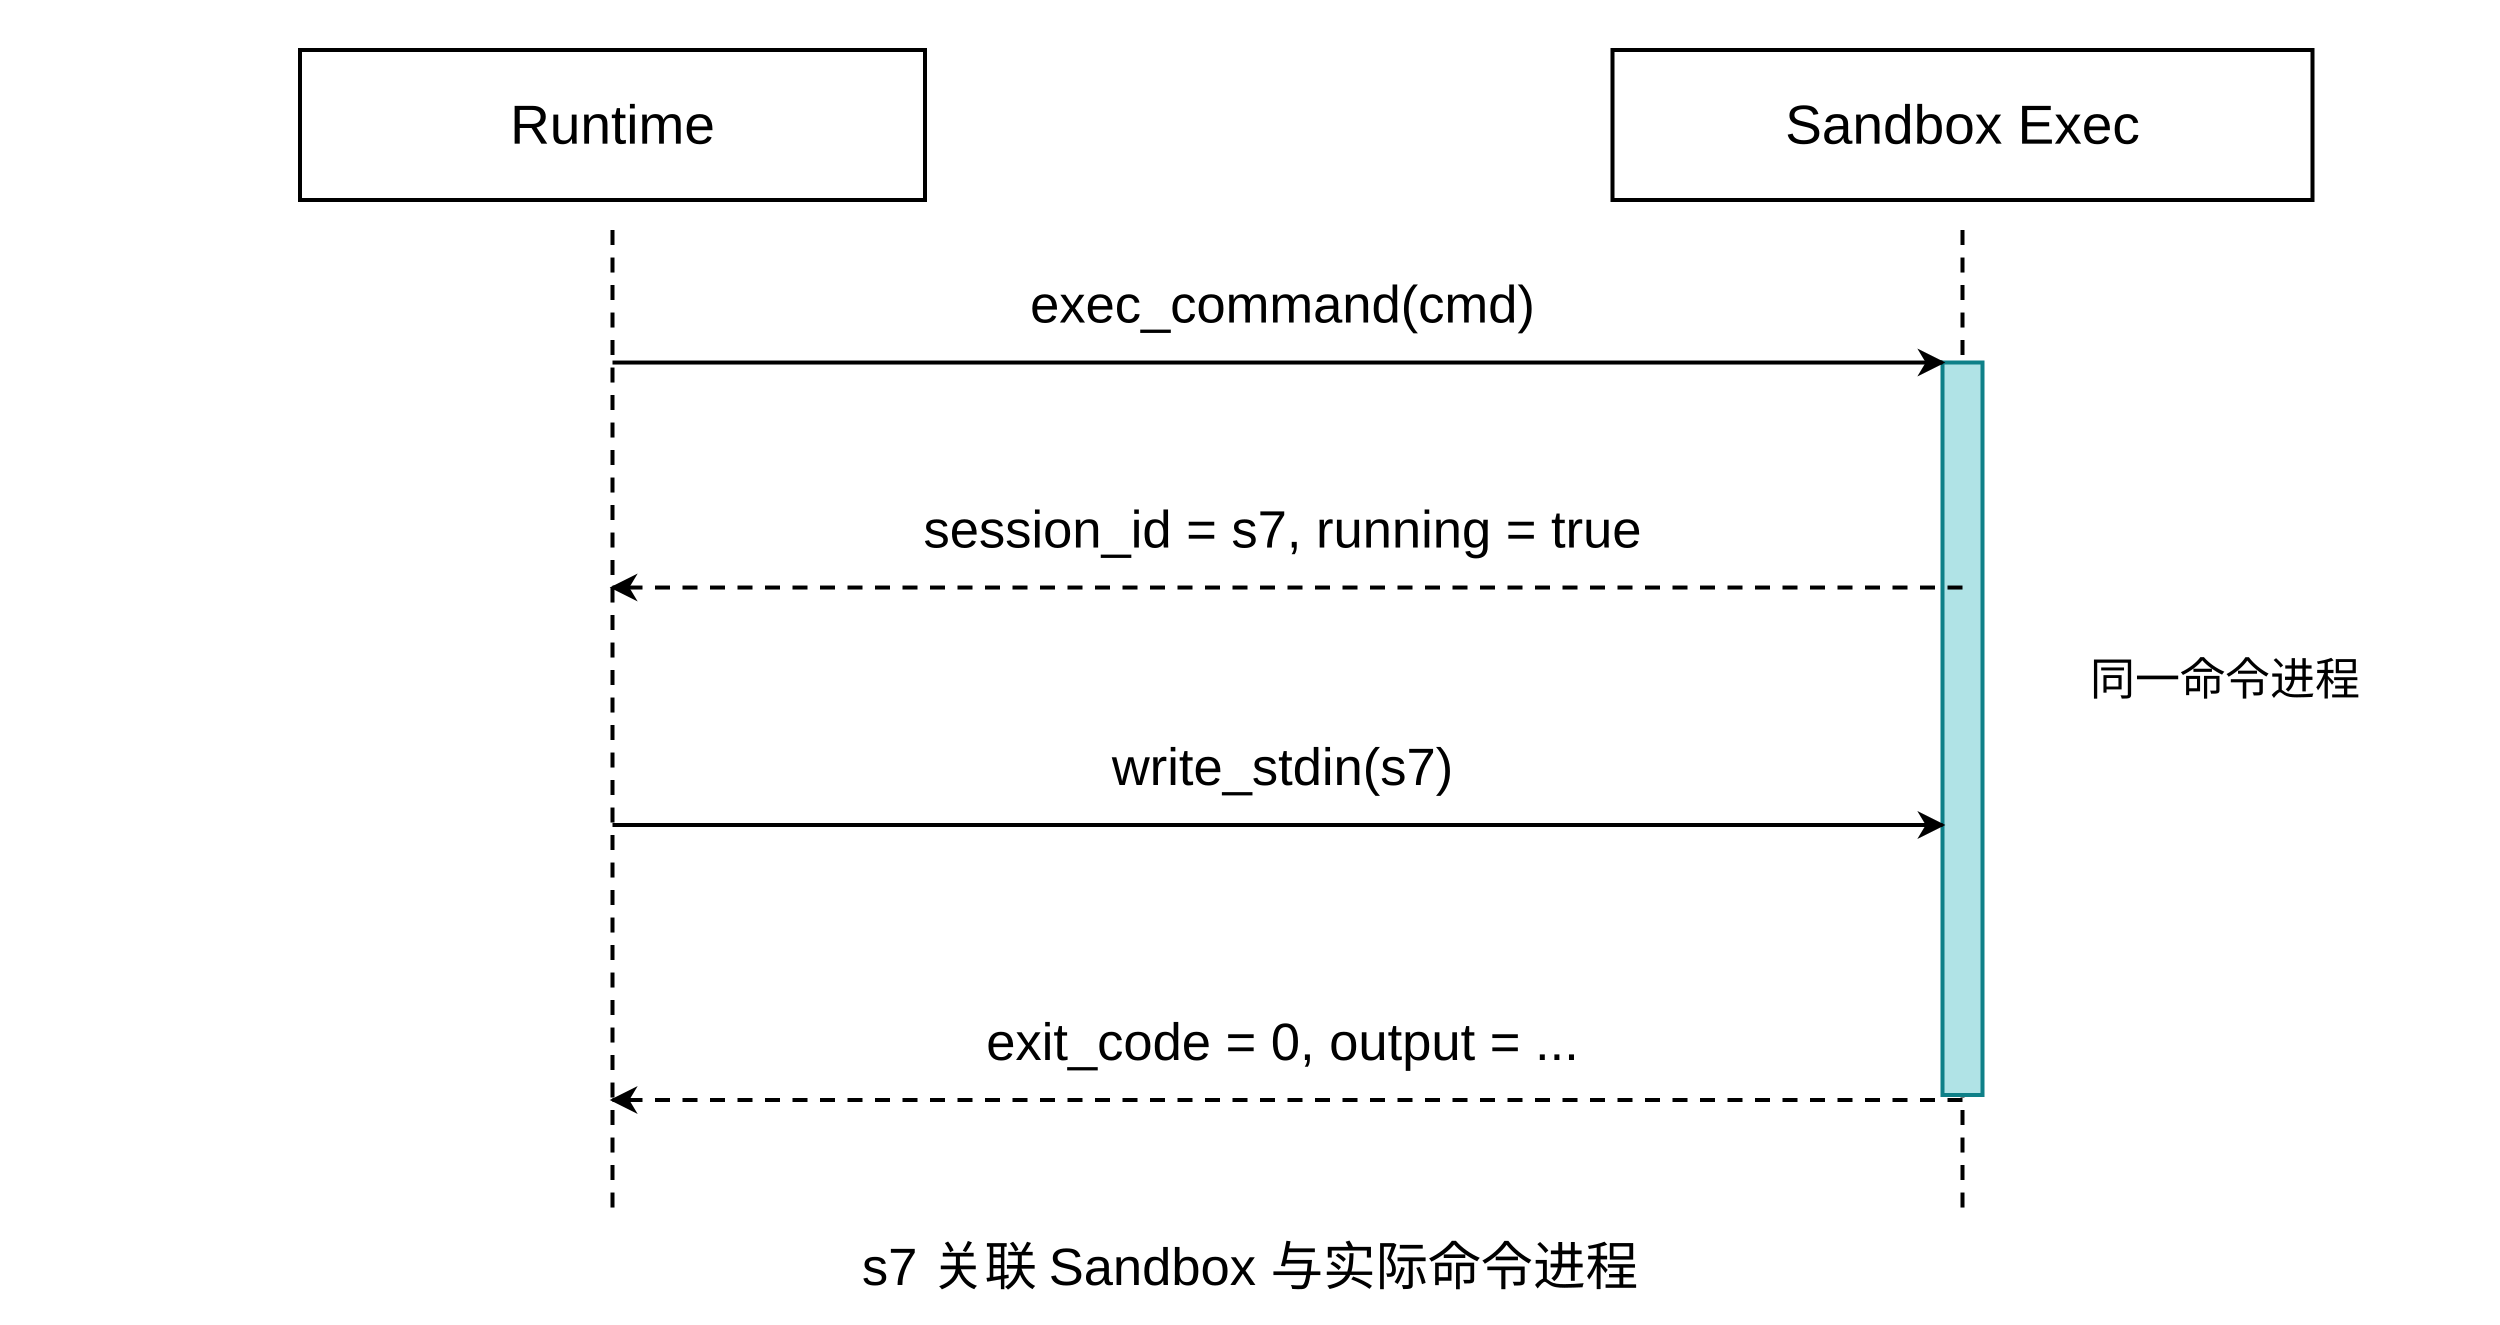
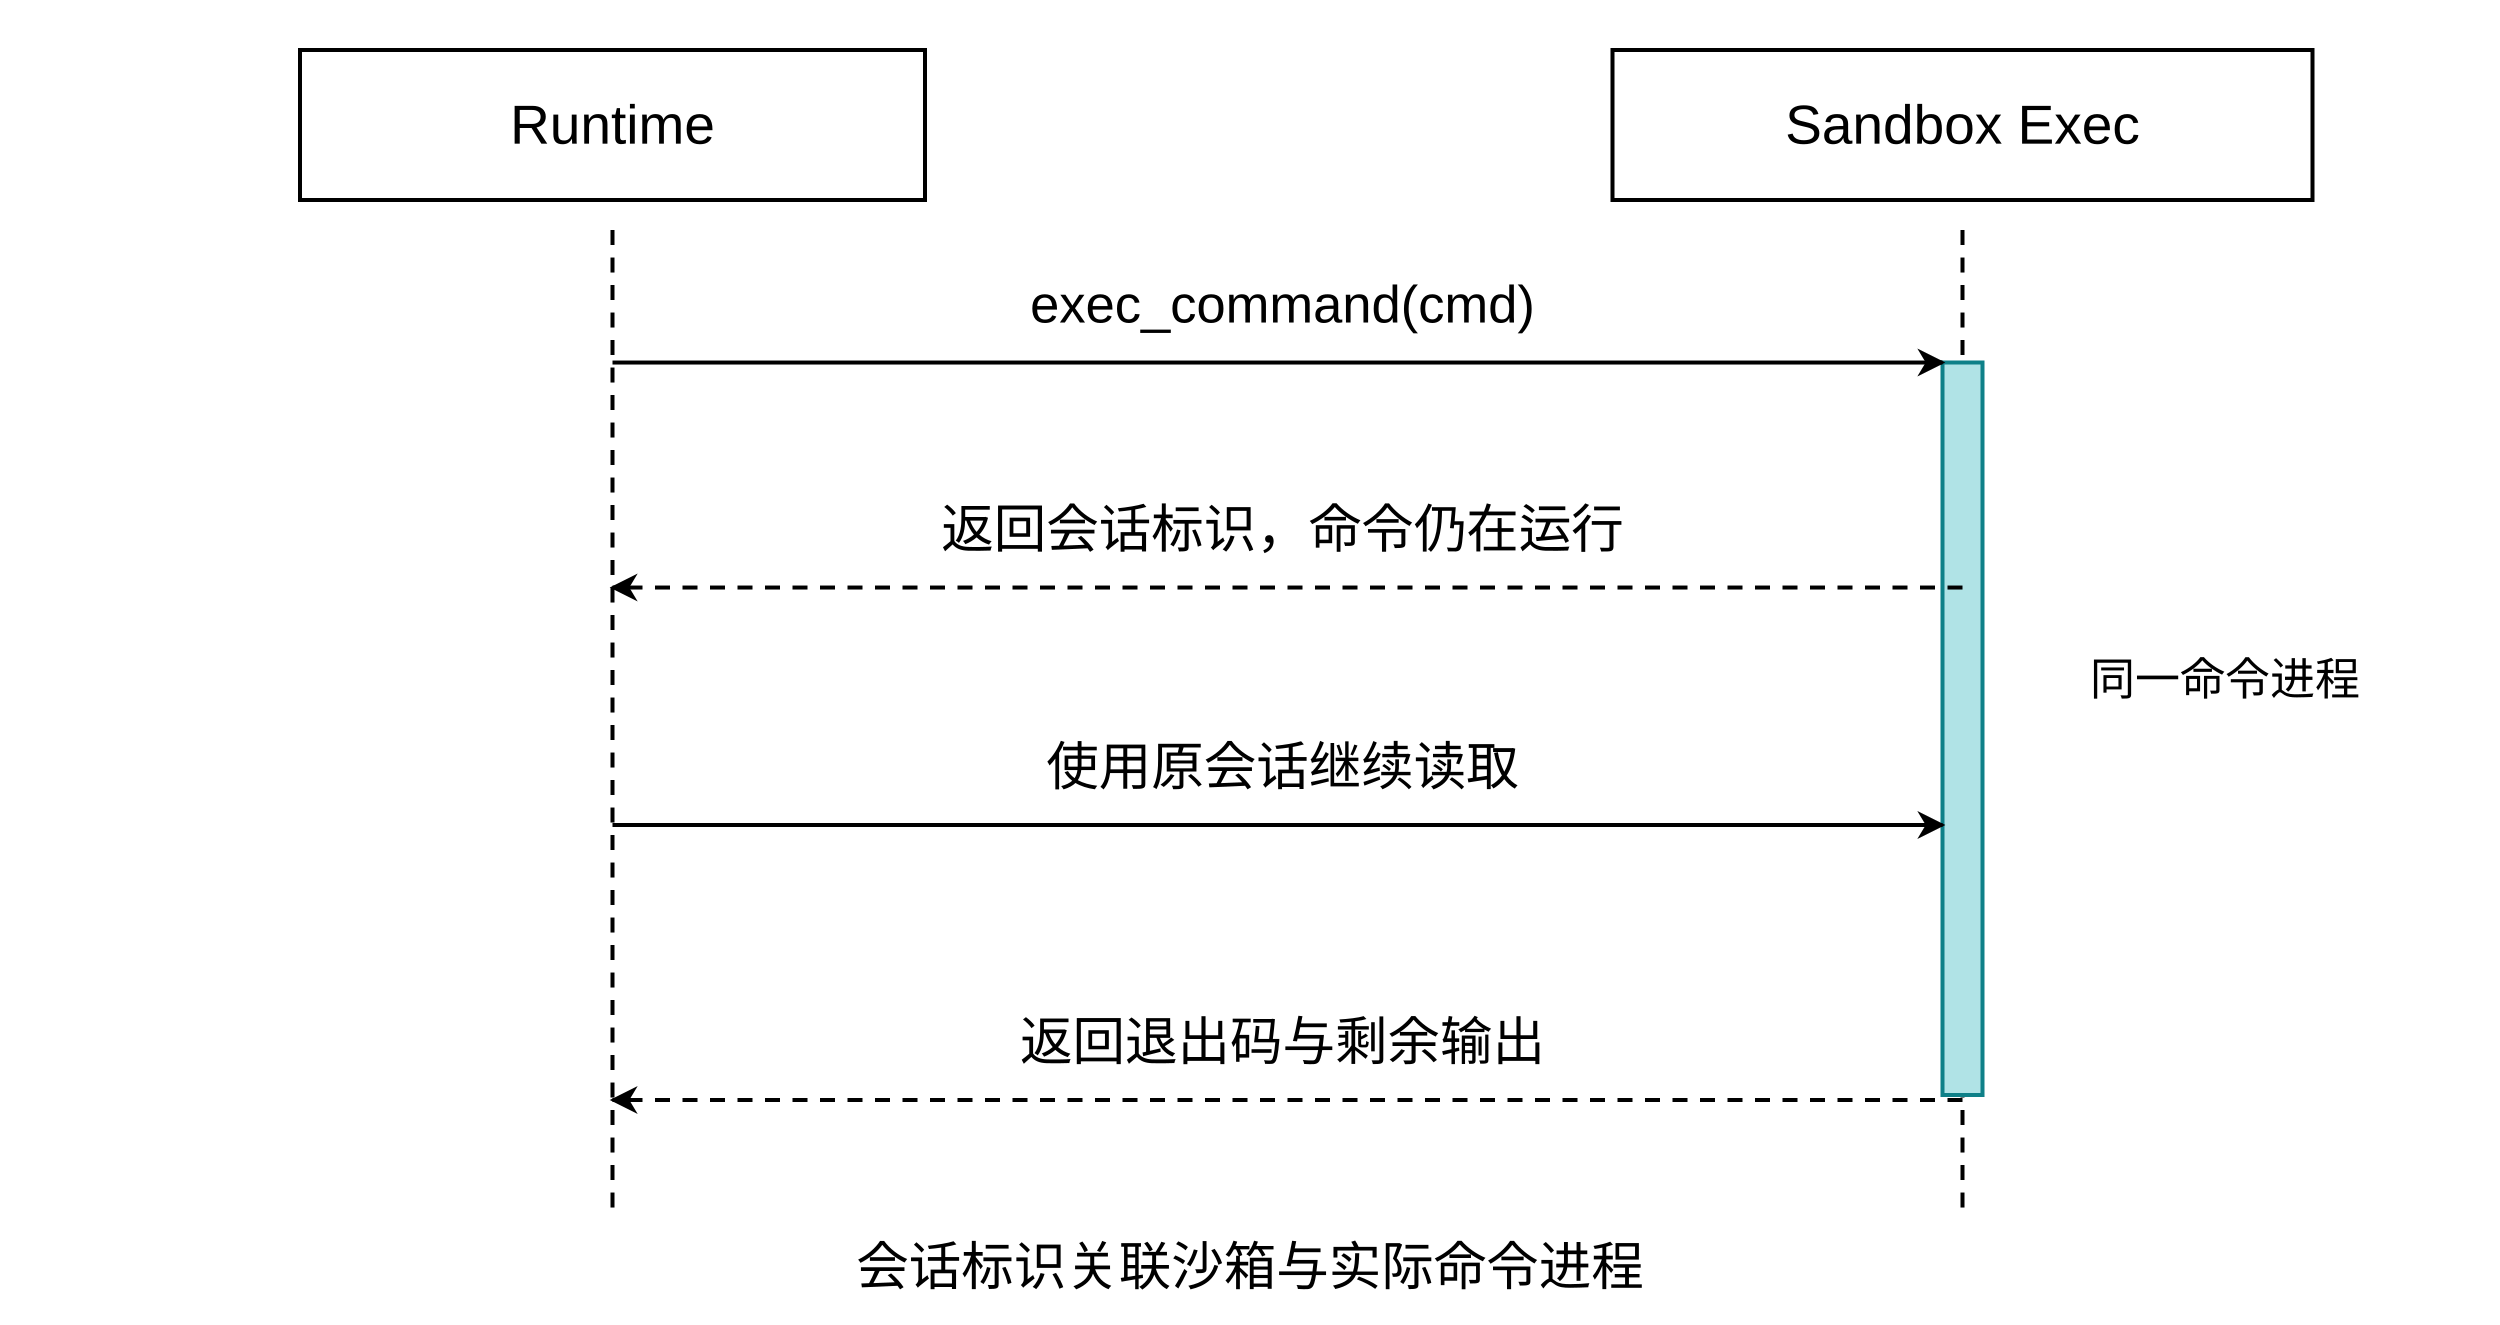
<svg xmlns="http://www.w3.org/2000/svg" width="1000" height="530" viewBox="0 0 1000 530" role="img" aria-labelledby="title" font-family="Arial,Helvetica,PingFang SC,Microsoft YaHei,sans-serif">
  <defs>
    <marker id="arrow" viewBox="0 0 10 10" refX="9" refY="5" markerWidth="7" markerHeight="7" orient="auto-start-reverse">
      <path d="M0 0 L10 5 L0 10 L3 5Z" fill="#000" />
    </marker>
  </defs>
  <rect width="1000" height="530" fill="#fff" />
  <g data-node="120,20,250,60">
    <rect x="120" y="20" width="250" height="60" fill="#ffffff" stroke="#000000" stroke-width="1.6" />
    <text x="245.0" y="57.48" text-anchor="middle" font-size="22" font-weight="400" fill="#000">Runtime</text>
  </g>
  <g data-node="645,20,280,60">
    <rect x="645" y="20" width="280" height="60" fill="#ffffff" stroke="#000000" stroke-width="1.6" />
    <text x="785.0" y="57.48" text-anchor="middle" font-size="22" font-weight="400" fill="#000">Sandbox Exec</text>
  </g>
  <path d="M245 92 V483" fill="none" stroke="#000" stroke-width="1.6" stroke-linejoin="round" stroke-dasharray="6 5" />
  <path d="M785 92 V483" fill="none" stroke="#000" stroke-width="1.6" stroke-linejoin="round" stroke-dasharray="6 5" />
  <rect x="777" y="145" width="16" height="293" fill="#b0e3e6" stroke="#0e8088" stroke-width="1.6" />
  <path d="M245 145 L777 145" fill="none" stroke="#000" stroke-width="1.6" stroke-linejoin="round" marker-end="url(#arrow)" />
  <text x="513" y="129" text-anchor="middle" font-size="21" font-weight="400" fill="#000">exec_command(cmd)</text>
  <path d="M785 235 L245 235" fill="none" stroke="#000" stroke-width="1.6" stroke-linejoin="round" marker-end="url(#arrow)" stroke-dasharray="6 5" />
-   <text x="513" y="219" text-anchor="middle" font-size="21" font-weight="400" fill="#000">session_id = s7, running = true</text>
+   <text x="513" y="219" text-anchor="middle" font-size="21" font-weight="400" fill="#000">返回会话标识，命令仍在运行</text>
  <path d="M245 330 L777 330" fill="none" stroke="#000" stroke-width="1.6" stroke-linejoin="round" marker-end="url(#arrow)" />
-   <text x="513" y="314" text-anchor="middle" font-size="21" font-weight="400" fill="#000">write_stdin(s7)</text>
+   <text x="513" y="314" text-anchor="middle" font-size="21" font-weight="400" fill="#000">使用原会话继续读取</text>
  <path d="M785 440 L245 440" fill="none" stroke="#000" stroke-width="1.6" stroke-linejoin="round" marker-end="url(#arrow)" stroke-dasharray="6 5" />
-   <text x="513" y="424" text-anchor="middle" font-size="21" font-weight="400" fill="#000">exit_code = 0, output = ...</text>
+   <text x="513" y="424" text-anchor="middle" font-size="21" font-weight="400" fill="#000">返回退出码与剩余输出</text>
  <text x="890" y="278" text-anchor="middle" font-size="18" font-weight="400" fill="#000">同一命令进程</text>
-   <text x="500" y="514" text-anchor="middle" font-size="21" font-weight="400" fill="#000">s7 关联 Sandbox 与实际命令进程</text>
+   <text x="500" y="514" text-anchor="middle" font-size="21" font-weight="400" fill="#000">会话标识关联沙箱与实际命令进程</text>
</svg>
